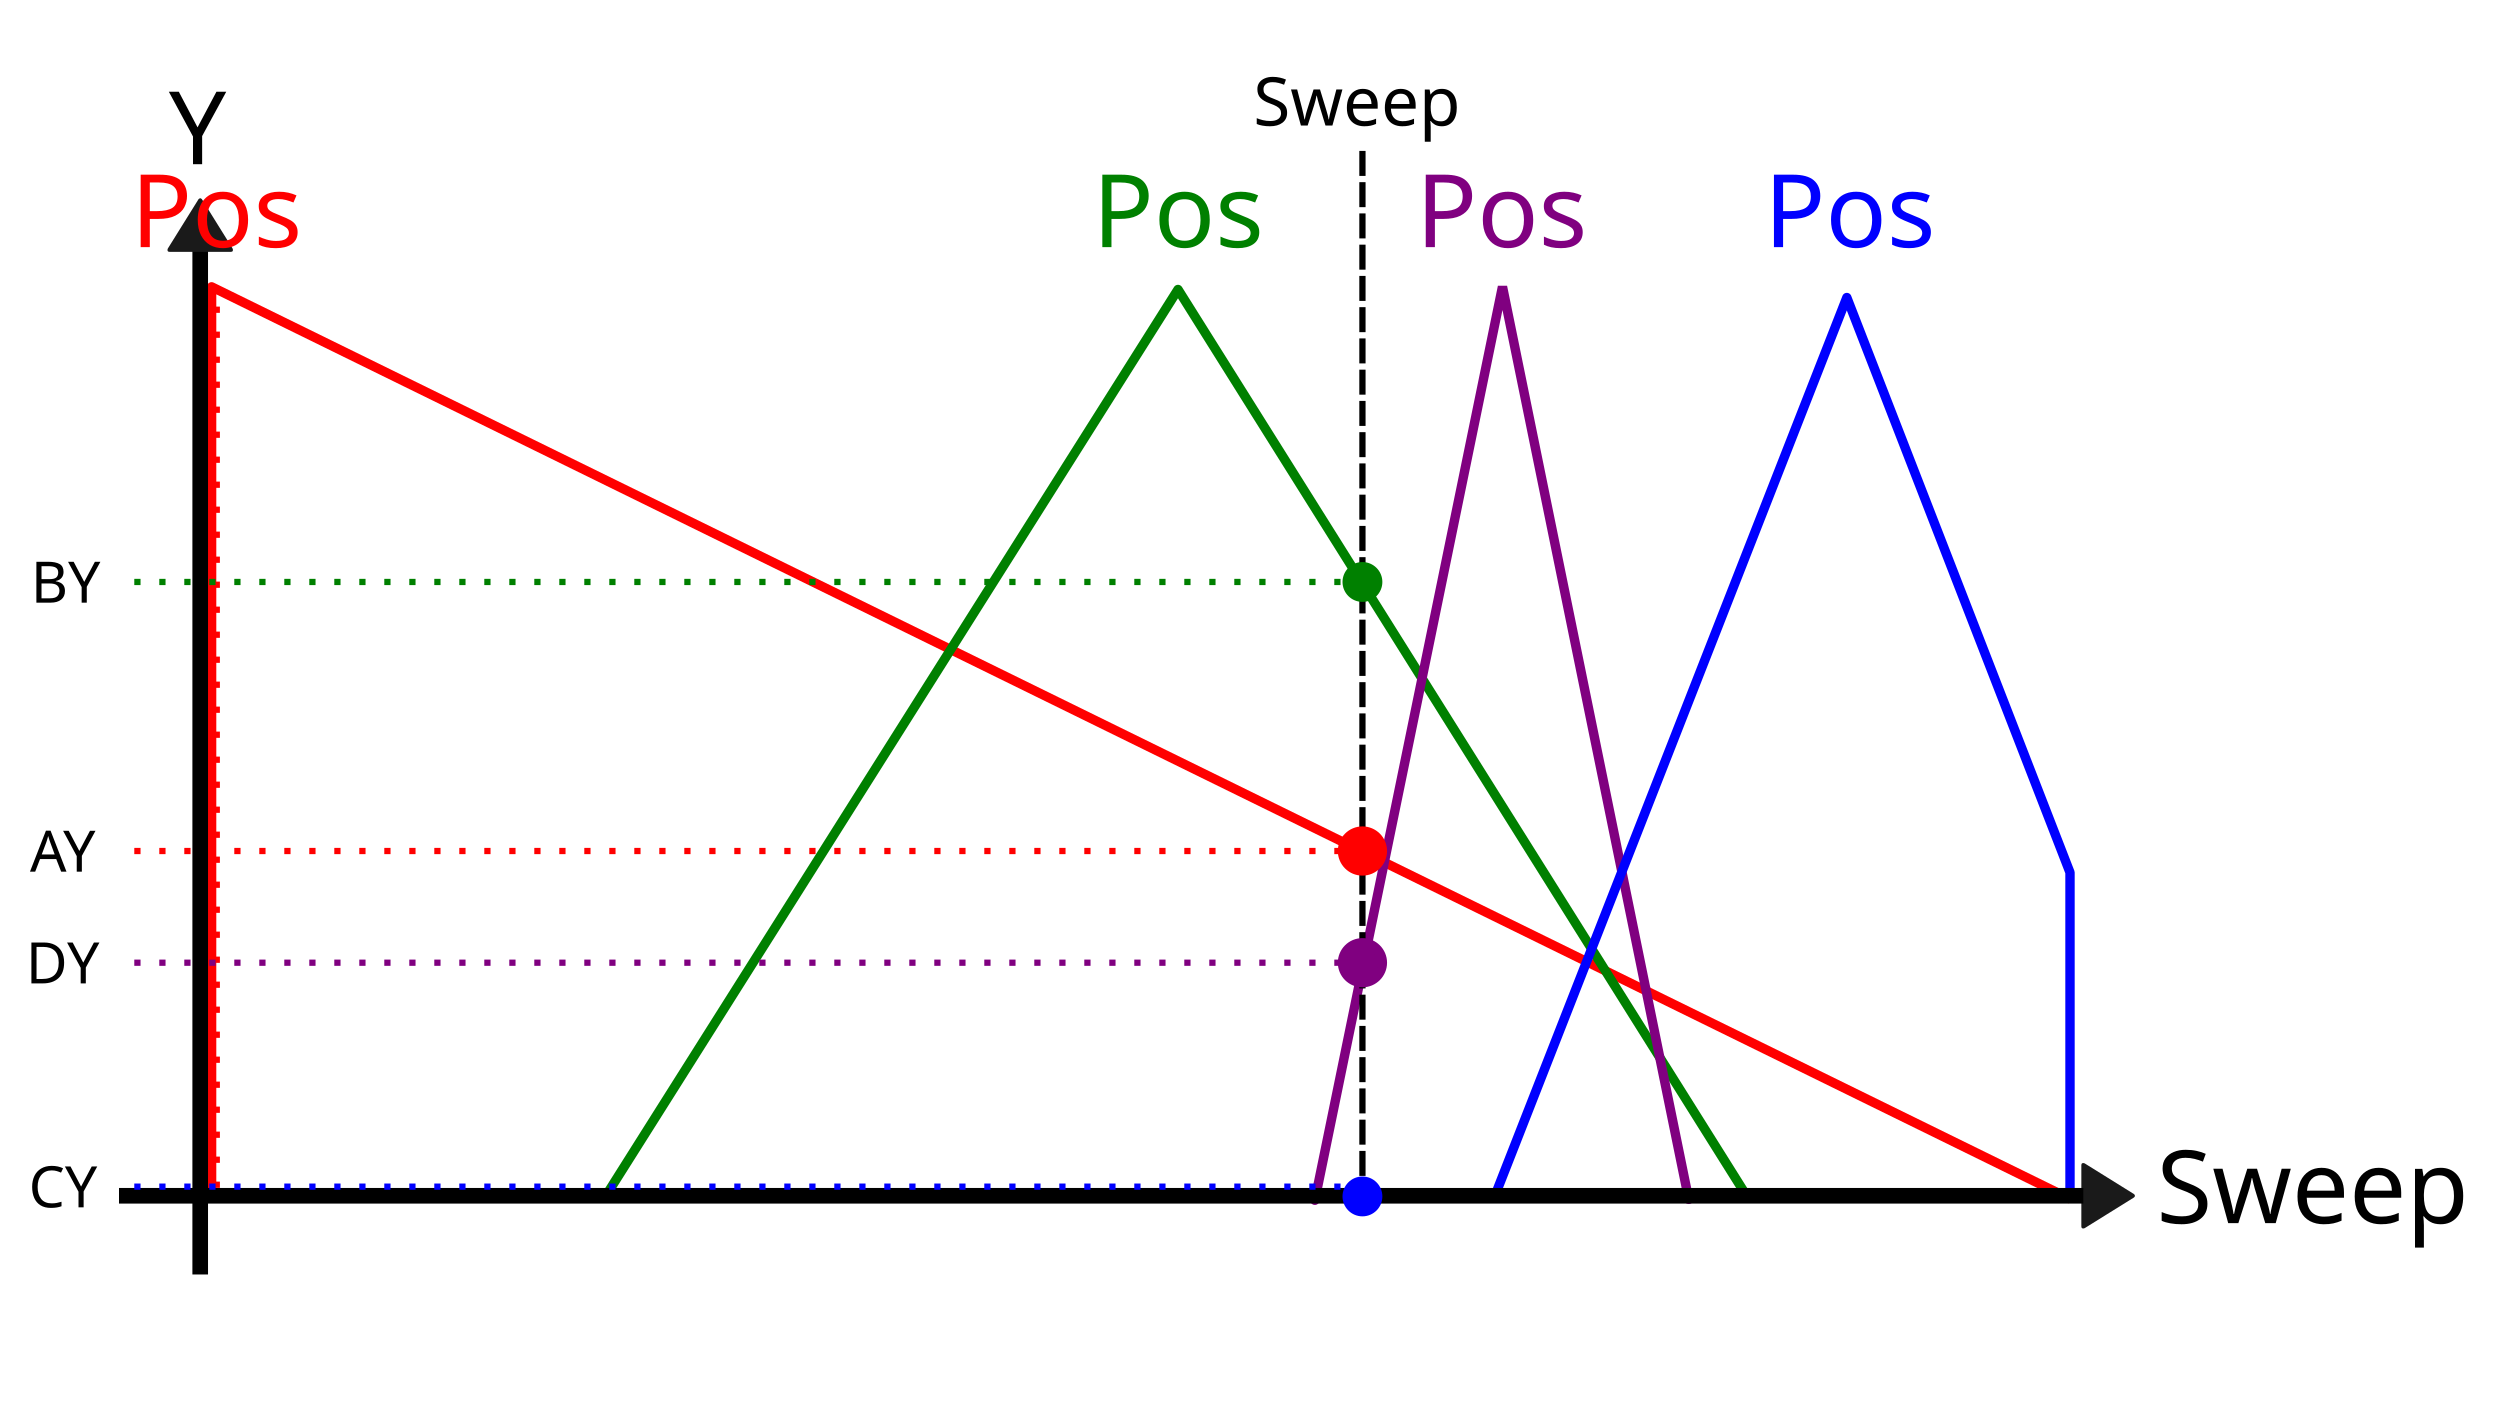
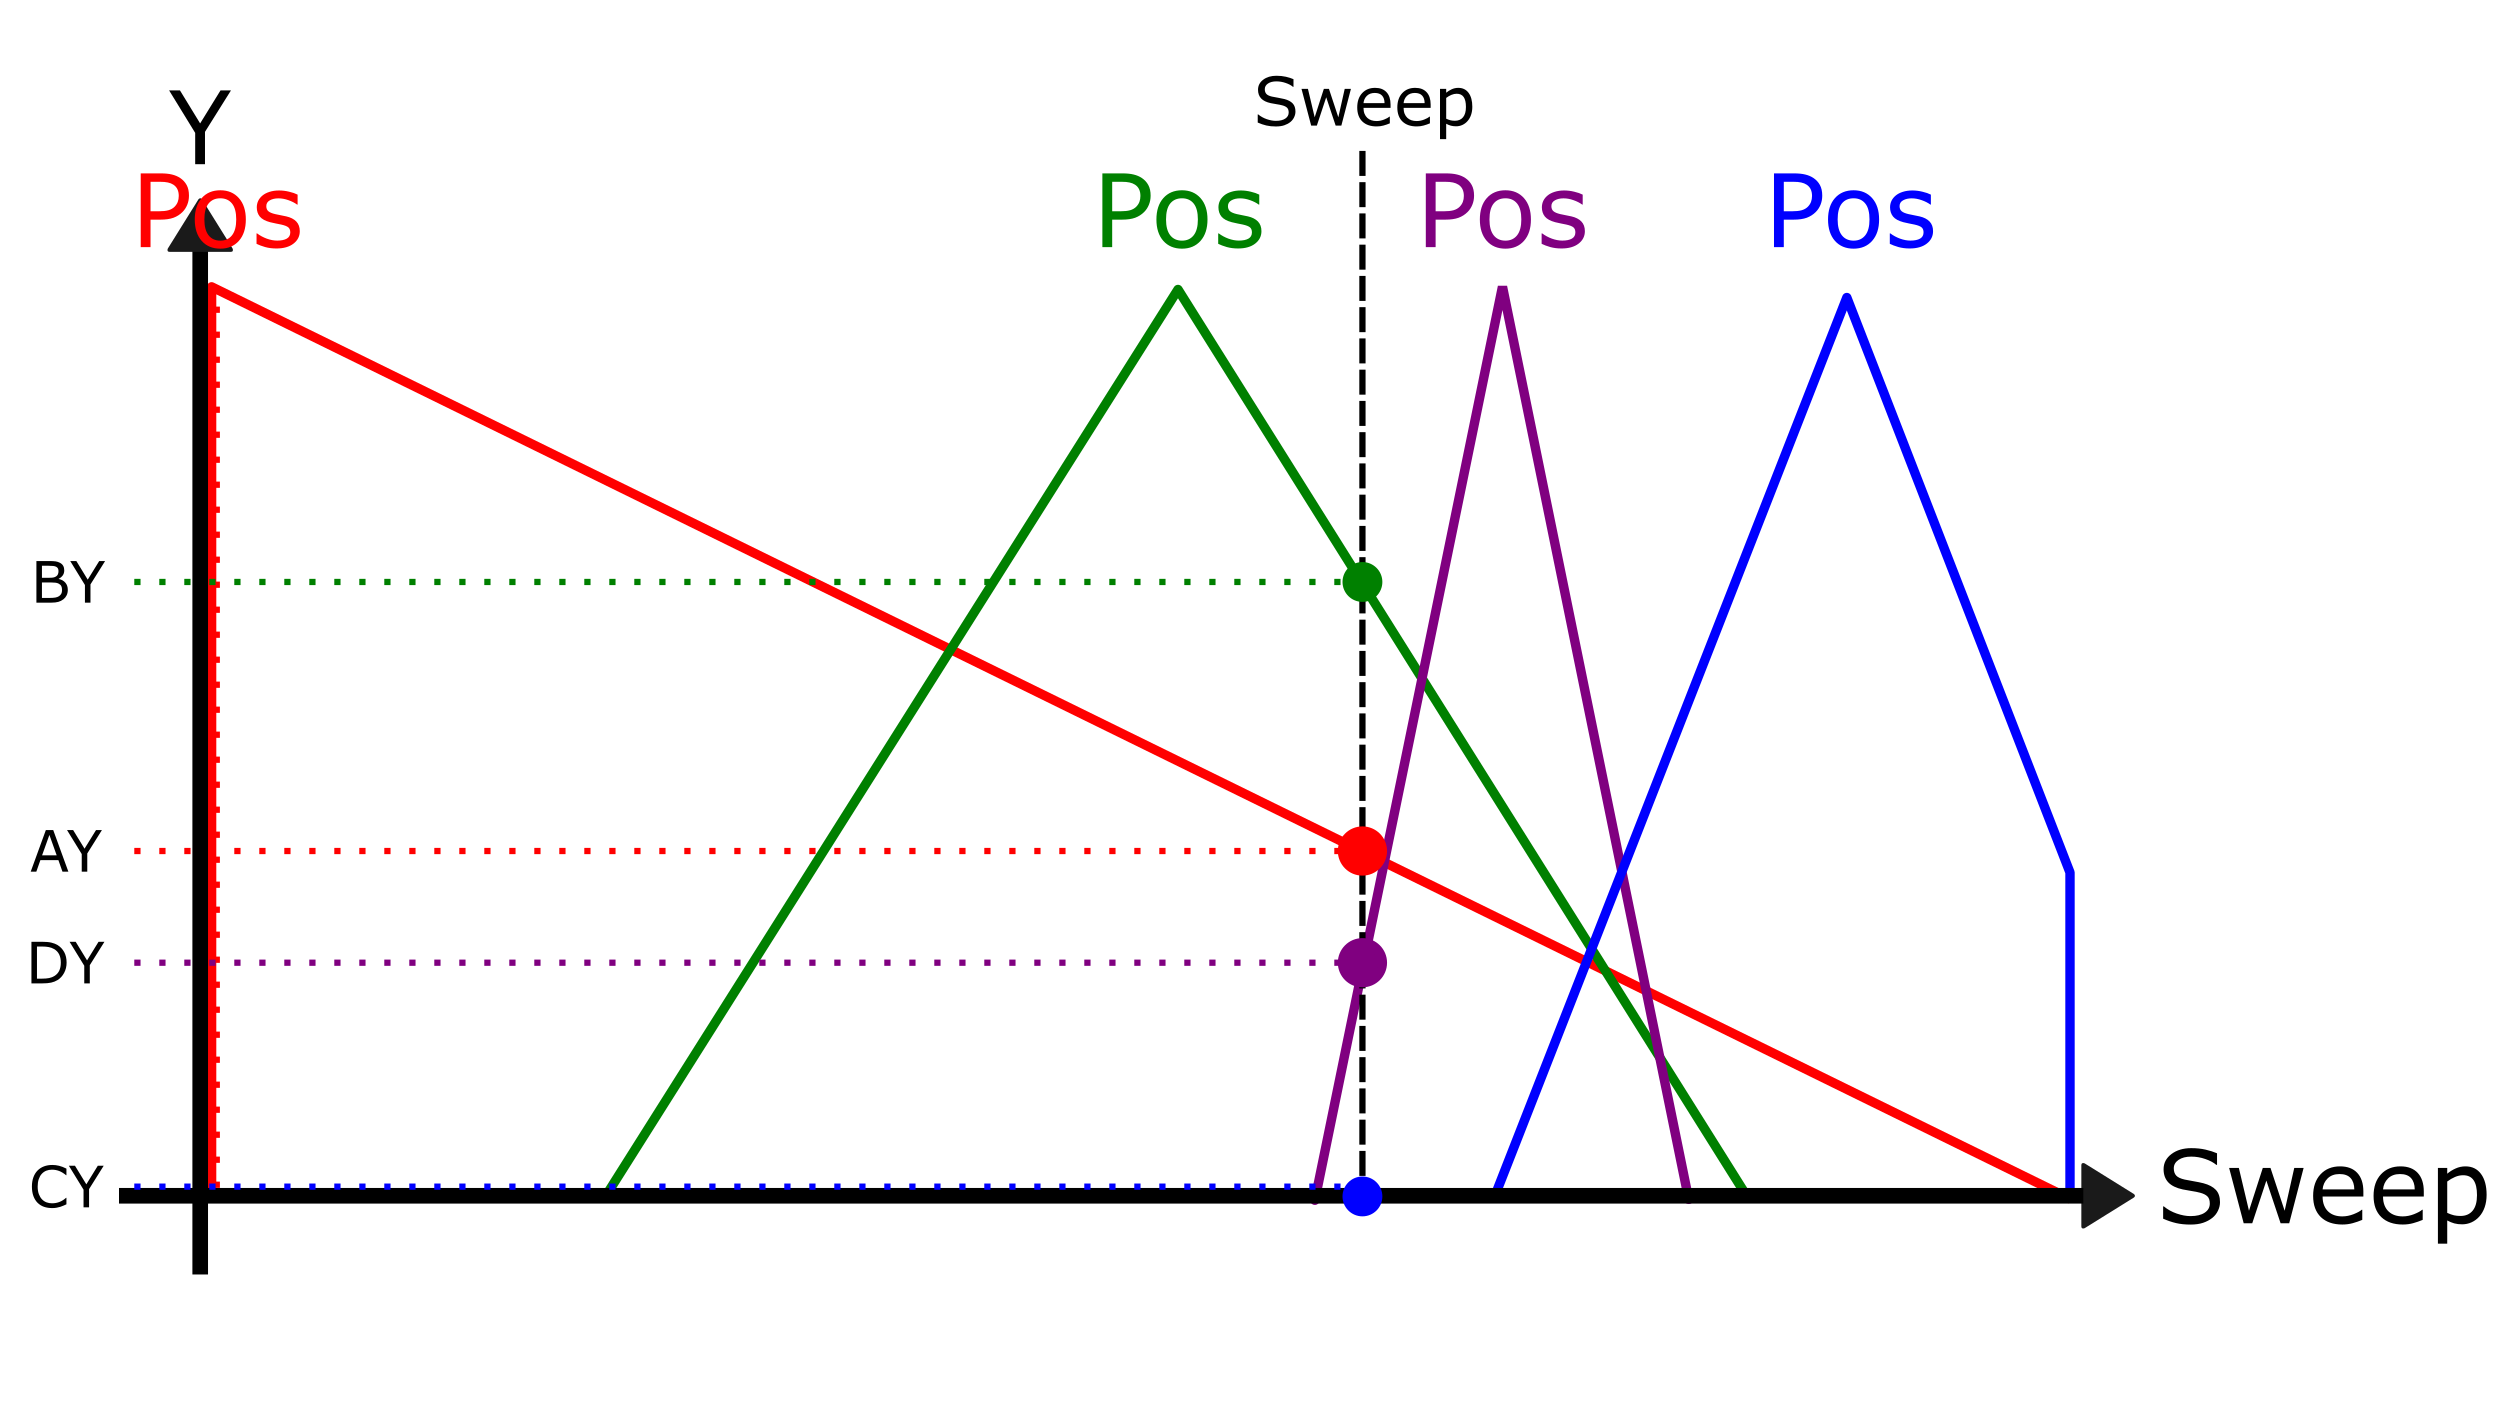
- <svg xmlns="http://www.w3.org/2000/svg" width="800" height="450" viewBox="0 0 800 450" version="1.1" id="svg1">
-   <defs id="defs1">
-     <rect x="106.104" y="93.861" width="58.493" height="42.17" id="rect3" />
+ <svg xmlns="http://www.w3.org/2000/svg" width="800" height="450" viewBox="0 0 800 450">
+   <defs>
+     <path id="a" d="M106.104 93.861h58.493v42.17h-58.493z" />
  </defs>
-   <g id="layer1">
-     <text xml:space="preserve" id="text3" style="font-size:10.667px;line-height:1.25;font-family:'Lucida Sans';-inkscape-font-specification:'Lucida Sans, Normal';letter-spacing:0px;word-spacing:0px;white-space:pre;shape-inside:url(#rect3);display:inline" />
-     <text xml:space="preserve" style="font-size:32.464px;line-height:1.25;font-family:'Lucida Sans';-inkscape-font-specification:'Lucida Sans, Normal';letter-spacing:0px;word-spacing:0px;stroke-width:3.043" x="54.026" y="52.54" id="text4">
-       <tspan id="tspan4" x="54.026" y="52.54" style="stroke-width:3.043">Y</tspan>
-     </text>
-     <text xml:space="preserve" style="font-size:32.464px;line-height:1.25;font-family:'Lucida Sans';-inkscape-font-specification:'Lucida Sans, Normal';letter-spacing:0px;word-spacing:0px;stroke-width:3.043" x="690.079" y="391.436" id="text5">
-       <tspan id="tspan5" x="690.079" y="391.436" style="stroke-width:3.043">Sweep</tspan>
-     </text>
-     <path style="fill:none;stroke:#ff0000;stroke-width:3;stroke-linecap:butt;stroke-linejoin:round;stroke-dasharray:none;stroke-opacity:1" d="M 67.715,384.025 V 91.786 L 662.602,383.73" id="path5" />
-     <path style="fill:none;stroke:#008000;stroke-width:3;stroke-linecap:butt;stroke-linejoin:round;stroke-dasharray:none;stroke-opacity:1" d="M 193.554,383.158 376.959,92.638 559.033,382.865" id="path6" />
-     <path style="fill:none;stroke:#800080;stroke-width:3;stroke-linecap:round;stroke-linejoin:miter;stroke-dasharray:none;stroke-opacity:1" d="M 420.758,384.089 480.794,91.729 540.395,383.794" id="path8" />
-     <text xml:space="preserve" style="font-size:32.464px;line-height:1.25;font-family:'Lucida Sans';-inkscape-font-specification:'Lucida Sans, Normal';letter-spacing:0px;word-spacing:0px;fill:#008000;stroke-width:3.043" x="349.59" y="79.085" id="text12">
-       <tspan id="tspan12" x="349.59" y="79.085" style="fill:#008000;stroke-width:3.043">Pos</tspan>
-     </text>
-     <text xml:space="preserve" style="font-size:32.464px;line-height:1.25;font-family:'Lucida Sans';-inkscape-font-specification:'Lucida Sans, Normal';letter-spacing:0px;word-spacing:0px;fill:#0000ff;stroke-width:3.043" x="564.507" y="79.085" id="text13">
-       <tspan id="tspan13" x="564.507" y="79.085" style="fill:#0000ff;stroke-width:3.043">Pos</tspan>
-     </text>
-     <text xml:space="preserve" style="font-size:32.464px;line-height:1.25;font-family:'Lucida Sans';-inkscape-font-specification:'Lucida Sans, Normal';letter-spacing:0px;word-spacing:0px;fill:#800080;stroke-width:3.043" x="453.09" y="79.085" id="text14">
-       <tspan id="tspan14" x="453.09" y="79.085" style="fill:#800080;stroke-width:3.043">Pos</tspan>
-     </text>
-     <path style="fill:none;stroke:#000000;stroke-width:5;stroke-linecap:butt;stroke-linejoin:miter;stroke-dasharray:none;stroke-opacity:1" d="M 64.068,407.832 V 78.987" id="path2" />
-     <path id="path2544" style="fill:#1a1a1a;fill-opacity:1;stroke-width:1.604;stroke-linecap:round;stroke-dasharray:0.08, 0.08" d="m 682.726,382.002 c -0.055,-0.028 -0.086,-0.043 -0.086,-0.043 l -8.306,-5.17 -7.21,-4.488 c -0.039,-0.02 -0.374,-0.206 -0.769,-0.081 -0.275,0.087 -0.323,0.444 -0.326,0.641 v 0.135 4.481 4.481 1.377 8.962 0.134 c 0,0.197 0.051,0.555 0.326,0.642 0.395,0.125 0.738,-0.063 0.769,-0.081 l 7.21,-4.488 8.306,-5.17 c 0,0 0.098,-0.05 0.205,-0.123 0.146,-0.109 0.319,-0.295 0.342,-0.566 -0.039,-0.271 -0.197,-0.457 -0.346,-0.566 -0.043,-0.028 -0.086,-0.059 -0.118,-0.077 z" />
-     <path id="path3" style="fill:#1a1a1a;fill-opacity:1;stroke-width:1.604;stroke-linecap:round;stroke-dasharray:0.08, 0.08" d="m 63.423,63.9 c -0.028,0.055 -0.043,0.087 -0.043,0.087 l -5.17,8.306 -4.488,7.21 c -0.02,0.039 -0.206,0.374 -0.081,0.769 0.087,0.275 0.444,0.323 0.641,0.326 h 0.135 4.481 4.481 1.377 8.962 0.134 c 0.197,0 0.555,-0.051 0.642,-0.326 0.125,-0.395 -0.063,-0.738 -0.081,-0.769 l -4.488,-7.21 -5.17,-8.306 c 0,0 -0.05,-0.098 -0.124,-0.205 -0.109,-0.146 -0.295,-0.319 -0.566,-0.342 -0.271,0.039 -0.457,0.197 -0.566,0.346 -0.028,0.043 -0.059,0.087 -0.077,0.118 z" />
-     <text xml:space="preserve" style="font-size:32.464px;line-height:1.25;font-family:'Lucida Sans';-inkscape-font-specification:'Lucida Sans, Normal';letter-spacing:0px;word-spacing:0px;fill:#ff0000;stroke-width:3.043" x="41.861" y="79.085" id="text11">
-       <tspan id="tspan11" x="41.861" y="79.085" style="fill:#ff0000;stroke-width:3.043">Pos</tspan>
-     </text>
-     <path style="fill:none;stroke:#0000ff;stroke-width:3;stroke-linecap:butt;stroke-linejoin:round;stroke-dasharray:none;stroke-opacity:1" d="M 477.738,384.276 590.984,95.21 662.4,279.192 v 105.424" id="path36" />
-     <path style="fill:none;stroke:#000000;stroke-width:5;stroke-linecap:butt;stroke-linejoin:miter;stroke-dasharray:none;stroke-opacity:1" d="M 38.081,382.648 H 666.657" id="path1" />
-     <path style="fill:#ff0000;stroke:#ff0000;stroke-width:2;stroke-linecap:butt;stroke-linejoin:miter;stroke-dasharray:2, 6;stroke-dashoffset:0;stroke-opacity:1" d="M 69.367,98.112 V 382.077" id="path4" />
-     <text xml:space="preserve" style="font-size:21.536px;line-height:1.25;font-family:'Lucida Sans';-inkscape-font-specification:'Lucida Sans, Normal';letter-spacing:0px;word-spacing:0px;stroke-width:2.019" x="401.064" y="40.186" id="text38">
-       <tspan id="tspan38" x="401.064" y="40.186" style="stroke-width:2.019">Sweep</tspan>
-     </text>
-     <path style="fill:none;stroke:#000000;stroke-width:2;stroke-linecap:butt;stroke-linejoin:miter;stroke-dasharray:8, 2;stroke-dashoffset:0;stroke-opacity:1" d="m 435.98,48.291 0,333.276" id="path38" />
-     <circle style="fill:#ff0000;stroke:#ff0000;stroke-width:3;stroke-linecap:round;stroke-linejoin:round;stroke-dasharray:none" id="circle38" cx="435.98" cy="272.325" r="6.376" />
-     <circle style="fill:#800080;stroke:#800080;stroke-width:3;stroke-linecap:round;stroke-linejoin:round;stroke-dasharray:none" id="circle39" cx="435.98" cy="308.067" r="6.376" />
-     <circle style="fill:#0000ff;stroke:none;stroke-width:3;stroke-linecap:round;stroke-linejoin:round;stroke-dasharray:none" id="circle40" cx="435.98" cy="382.857" r="6.376" />
-     <path style="fill:#008000;stroke:#008000;stroke-width:2;stroke-linecap:butt;stroke-linejoin:miter;stroke-dasharray:2, 6;stroke-dashoffset:0;stroke-opacity:1" d="M 436.972,186.231 H 41.902" id="path7" />
-     <circle style="fill:#008000;stroke:none;stroke-width:3;stroke-linecap:round;stroke-linejoin:round;stroke-dasharray:none" id="circle9" cx="435.98" cy="186.231" r="6.376" />
-     <path style="fill:#ff0000;stroke:#ff0000;stroke-width:2;stroke-linecap:butt;stroke-linejoin:miter;stroke-dasharray:2, 6;stroke-dashoffset:0;stroke-opacity:1" d="M 436.972,272.325 H 41.902" id="path9" />
-     <path style="fill:#800080;stroke:#800080;stroke-width:2;stroke-linecap:butt;stroke-linejoin:miter;stroke-dasharray:2, 6;stroke-dashoffset:0;stroke-opacity:1" d="M 436.972,308.067 H 41.902" id="path10" />
-     <path style="fill:#0000ff;stroke:#0000ff;stroke-width:2;stroke-linecap:butt;stroke-linejoin:miter;stroke-dasharray:2, 6;stroke-dashoffset:0;stroke-opacity:1" d="M 436.972,379.727 H 41.902" id="path11" />
-     <text xml:space="preserve" style="font-size:18.319px;line-height:1.25;font-family:'Lucida Sans';-inkscape-font-specification:'Lucida Sans, Normal';letter-spacing:0px;word-spacing:0px;stroke-width:1.717" x="9.59" y="278.944" id="text15">
-       <tspan id="tspan15" x="9.59" y="278.944" style="stroke-width:1.717">AY</tspan>
-     </text>
-     <text xml:space="preserve" style="font-size:18.319px;line-height:1.25;font-family:'Lucida Sans';-inkscape-font-specification:'Lucida Sans, Normal';letter-spacing:0px;word-spacing:0px;stroke-width:1.717" x="9.862" y="192.85" id="text16">
-       <tspan id="tspan16" x="9.862" y="192.85" style="stroke-width:1.717">BY</tspan>
-     </text>
-     <text xml:space="preserve" style="font-size:18.319px;line-height:1.25;font-family:'Lucida Sans';-inkscape-font-specification:'Lucida Sans, Normal';letter-spacing:0px;word-spacing:0px;stroke-width:1.717" x="9.183" y="386.346" id="text17">
-       <tspan id="tspan17" x="9.183" y="386.346" style="stroke-width:1.717">CY</tspan>
-     </text>
-     <text xml:space="preserve" style="font-size:18.319px;line-height:1.25;font-family:'Lucida Sans';-inkscape-font-specification:'Lucida Sans, Normal';letter-spacing:0px;word-spacing:0px;stroke-width:1.717" x="8.27" y="314.686" id="text19">
-       <tspan id="tspan19" x="8.27" y="314.686" style="stroke-width:1.717">DY</tspan>
-     </text>
-   </g>
+   <path d="M73.904 28.937 65.598 42.19V52.54h-3.139V42.522l-8.338-13.585h3.472l6.451 10.557 6.515-10.557z" aria-label="Y" style="font-size:32.464px;line-height:1.25;font-family:&quot;Lucida Sans&quot;;-inkscape-font-specification:&quot;Lucida Sans, Normal&quot;;letter-spacing:0;word-spacing:0;stroke-width:3.043" />
+   <path d="M710.401 384.699q0 1.379-.65 2.726-.634 1.347-1.791 2.283-1.268 1.014-2.964 1.585-1.68.57-4.058.57-2.552 0-4.597-.475-2.03-.476-4.137-1.41v-3.932h.221q1.792 1.49 4.138 2.298 2.346.809 4.406.809 2.917 0 4.534-1.094 1.633-1.094 1.633-2.917 0-1.569-.777-2.314-.76-.745-2.33-1.157-1.19-.317-2.584-.523-1.38-.206-2.933-.523-3.138-.666-4.66-2.267-1.506-1.617-1.506-4.2 0-2.965 2.505-4.851 2.504-1.902 6.356-1.902 2.489 0 4.565.475 2.077.476 3.678 1.173v3.71h-.222q-1.347-1.142-3.55-1.887-2.188-.76-4.487-.76-2.52 0-4.058 1.045-1.521 1.047-1.521 2.695 0 1.474.76 2.314.761.84 2.68 1.284 1.014.222 2.884.54 1.87.316 3.17.65 2.632.697 3.964 2.108 1.331 1.41 1.331 3.947m26.758-10.97-4.613 17.707h-2.758l-4.55-13.649-4.518 13.649h-2.742l-4.66-17.707h3.107l3.25 13.712 4.422-13.712h2.457l4.533 13.712 3.076-13.712zm19.117 9.163H743.23q0 1.632.491 2.853.491 1.205 1.347 1.981.825.761 1.95 1.142 1.142.38 2.505.38 1.807 0 3.63-.713 1.839-.73 2.615-1.427h.159v3.25q-1.506.634-3.075 1.062t-3.298.428q-4.406 0-6.88-2.378-2.472-2.394-2.472-6.785 0-4.343 2.362-6.895 2.378-2.552 6.245-2.552 3.583 0 5.517 2.092 1.95 2.093 1.95 5.945zm-2.901-2.283q-.016-2.346-1.19-3.63-1.156-1.284-3.534-1.284-2.394 0-3.82 1.41-1.411 1.411-1.601 3.504zm22.24 2.283h-13.046q0 1.632.491 2.853.491 1.205 1.347 1.981.825.761 1.95 1.142 1.141.38 2.505.38 1.807 0 3.63-.713 1.838-.73 2.615-1.427h.159v3.25q-1.506.634-3.076 1.062-1.569.428-3.297.428-4.406 0-6.88-2.378-2.472-2.394-2.472-6.785 0-4.343 2.362-6.895 2.378-2.552 6.245-2.552 3.583 0 5.517 2.092 1.95 2.093 1.95 5.945zm-2.901-2.283q-.016-2.346-1.19-3.63-1.156-1.284-3.534-1.284-2.394 0-3.82 1.41-1.411 1.411-1.601 3.504zm23 1.76q0 2.155-.618 3.946-.618 1.776-1.744 3.012-1.046 1.173-2.472 1.823-1.411.634-2.996.634-1.38 0-2.505-.3-1.11-.302-2.267-.936v7.418h-2.98V373.73h2.98v1.855q1.19-.999 2.663-1.664 1.49-.682 3.17-.682 3.203 0 4.978 2.425 1.791 2.41 1.791 6.705m-3.075.079q0-3.202-1.094-4.787-1.093-1.586-3.36-1.586-1.284 0-2.584.555t-2.489 1.459v10.034q1.268.57 2.172.776.92.206 2.076.206 2.49 0 3.884-1.68 1.395-1.68 1.395-4.977" aria-label="Sweep" style="font-size:32.464px;line-height:1.25;font-family:&quot;Lucida Sans&quot;;-inkscape-font-specification:&quot;Lucida Sans, Normal&quot;;letter-spacing:0;word-spacing:0;stroke-width:3.043" />
+   <path d="M67.715 384.025V91.786L662.602 383.73" style="fill:none;stroke:red;stroke-width:3;stroke-linecap:butt;stroke-linejoin:round;stroke-dasharray:none;stroke-opacity:1" />
+   <path d="M193.554 383.158 376.96 92.638l182.074 290.227" style="fill:none;stroke:green;stroke-width:3;stroke-linecap:butt;stroke-linejoin:round;stroke-dasharray:none;stroke-opacity:1" />
+   <path d="m420.758 384.089 60.036-292.36 59.6 292.065" style="fill:none;stroke:purple;stroke-width:3;stroke-linecap:round;stroke-linejoin:miter;stroke-dasharray:none;stroke-opacity:1" />
+   <path d="M368.2 62.615q0 1.57-.555 2.917-.54 1.331-1.522 2.314-1.22 1.22-2.885 1.839-1.664.602-4.2.602h-3.14v8.798h-3.138V55.482h6.404q2.124 0 3.599.364 1.474.349 2.615 1.11 1.347.903 2.077 2.25.745 1.348.745 3.409m-3.266.08q0-1.221-.428-2.125t-1.3-1.474q-.76-.492-1.743-.698-.967-.222-2.457-.222h-3.107v9.432h2.647q1.902 0 3.091-.333 1.189-.349 1.934-1.094.745-.76 1.046-1.6.317-.84.317-1.887m21.463 7.544q0 4.328-2.219 6.832-2.22 2.505-5.944 2.505-3.757 0-5.976-2.505-2.204-2.504-2.204-6.832t2.204-6.832q2.219-2.52 5.976-2.52 3.725 0 5.944 2.52 2.22 2.505 2.22 6.832m-3.075 0q0-3.44-1.347-5.104-1.348-1.68-3.741-1.68-2.426 0-3.773 1.68-1.332 1.665-1.332 5.104 0 3.33 1.348 5.057 1.347 1.712 3.757 1.712 2.377 0 3.725-1.696 1.363-1.712 1.363-5.073m20.338 3.741q0 2.426-2.014 3.98-1.997 1.553-5.468 1.553-1.966 0-3.615-.46-1.632-.476-2.742-1.03v-3.345h.159q1.41 1.062 3.138 1.696 1.728.618 3.313.618 1.966 0 3.075-.634t1.11-1.997q0-1.046-.602-1.585-.603-.54-2.315-.92-.634-.142-1.664-.333-1.015-.19-1.855-.412-2.33-.618-3.313-1.807-.967-1.205-.967-2.948 0-1.094.444-2.06.46-.968 1.38-1.729.887-.745 2.25-1.173 1.38-.444 3.075-.444 1.586 0 3.202.397 1.633.38 2.711.935v3.186h-.158q-1.142-.84-2.774-1.41-1.633-.587-3.202-.587-1.633 0-2.759.634-1.125.618-1.125 1.855 0 1.093.682 1.648.665.555 2.155.904.825.19 1.84.38 1.03.19 1.711.349 2.077.475 3.202 1.633 1.126 1.173 1.126 3.106" aria-label="Pos" style="font-size:32.464px;line-height:1.25;font-family:&quot;Lucida Sans&quot;;-inkscape-font-specification:&quot;Lucida Sans, Normal&quot;;letter-spacing:0;word-spacing:0;fill:green;stroke-width:3.043" />
+   <path d="M583.117 62.615q0 1.57-.555 2.917-.54 1.331-1.522 2.314-1.22 1.22-2.885 1.839-1.664.602-4.2.602h-3.14v8.798h-3.138V55.482h6.404q2.124 0 3.599.364 1.474.349 2.615 1.11 1.347.903 2.077 2.25.745 1.348.745 3.409m-3.266.08q0-1.221-.428-2.125t-1.3-1.474q-.76-.492-1.743-.698-.967-.222-2.457-.222h-3.107v9.432h2.647q1.902 0 3.091-.333 1.189-.349 1.934-1.094.745-.76 1.046-1.6.317-.84.317-1.887m21.463 7.544q0 4.328-2.219 6.832-2.22 2.505-5.944 2.505-3.757 0-5.976-2.505-2.204-2.504-2.204-6.832t2.204-6.832q2.219-2.52 5.976-2.52 3.725 0 5.944 2.52 2.22 2.505 2.22 6.832m-3.075 0q0-3.44-1.347-5.104-1.348-1.68-3.741-1.68-2.426 0-3.773 1.68-1.332 1.665-1.332 5.104 0 3.33 1.348 5.057 1.347 1.712 3.757 1.712 2.377 0 3.725-1.696 1.363-1.712 1.363-5.073m20.338 3.741q0 2.426-2.014 3.98-1.997 1.553-5.468 1.553-1.966 0-3.615-.46-1.632-.476-2.742-1.03v-3.345h.159q1.41 1.062 3.138 1.696 1.728.618 3.313.618 1.966 0 3.075-.634t1.11-1.997q0-1.046-.602-1.585-.603-.54-2.315-.92-.634-.142-1.664-.333-1.015-.19-1.855-.412-2.33-.618-3.313-1.807-.967-1.205-.967-2.948 0-1.094.444-2.06.46-.968 1.38-1.729.887-.745 2.25-1.173 1.38-.444 3.075-.444 1.586 0 3.202.397 1.633.38 2.711.935v3.186h-.158q-1.142-.84-2.774-1.41-1.633-.587-3.202-.587-1.633 0-2.759.634-1.125.618-1.125 1.855 0 1.093.682 1.648.665.555 2.155.904.825.19 1.84.38 1.03.19 1.711.349 2.077.475 3.202 1.633 1.126 1.173 1.126 3.106" aria-label="Pos" style="font-size:32.464px;line-height:1.25;font-family:&quot;Lucida Sans&quot;;-inkscape-font-specification:&quot;Lucida Sans, Normal&quot;;letter-spacing:0;word-spacing:0;fill:#00f;stroke-width:3.043" />
+   <path d="M471.7 62.615q0 1.57-.555 2.917-.54 1.331-1.522 2.314-1.22 1.22-2.885 1.839-1.664.602-4.2.602h-3.14v8.798h-3.138V55.482h6.404q2.124 0 3.598.364 1.475.349 2.616 1.11 1.347.903 2.076 2.25.746 1.348.746 3.409m-3.266.08q0-1.221-.428-2.125t-1.3-1.474q-.76-.492-1.743-.698-.967-.222-2.457-.222h-3.107v9.432h2.647q1.902 0 3.091-.333 1.189-.349 1.934-1.094.745-.76 1.046-1.6.317-.84.317-1.887m21.463 7.544q0 4.328-2.22 6.832-2.218 2.505-5.943 2.505-3.757 0-5.976-2.505-2.204-2.504-2.204-6.832t2.204-6.832q2.219-2.52 5.976-2.52 3.725 0 5.944 2.52 2.22 2.505 2.22 6.832m-3.075 0q0-3.44-1.347-5.104-1.348-1.68-3.741-1.68-2.426 0-3.773 1.68-1.332 1.665-1.332 5.104 0 3.33 1.348 5.057 1.347 1.712 3.757 1.712 2.377 0 3.725-1.696 1.363-1.712 1.363-5.073m20.337 3.741q0 2.426-2.013 3.98-1.997 1.553-5.468 1.553-1.966 0-3.615-.46-1.632-.476-2.742-1.03v-3.345h.159q1.41 1.062 3.138 1.696 1.728.618 3.313.618 1.966 0 3.075-.634t1.11-1.997q0-1.046-.602-1.585-.603-.54-2.315-.92-.634-.142-1.664-.333-1.015-.19-1.855-.412-2.33-.618-3.313-1.807-.967-1.205-.967-2.948 0-1.094.444-2.06.46-.968 1.38-1.729.887-.745 2.25-1.173 1.38-.444 3.075-.444 1.586 0 3.202.397 1.633.38 2.711.935v3.186h-.159q-1.14-.84-2.774-1.41-1.632-.587-3.202-.587-1.632 0-2.758.634-1.125.618-1.125 1.855 0 1.093.681 1.648.666.555 2.156.904.825.19 1.839.38 1.03.19 1.712.349 2.077.475 3.202 1.633 1.125 1.173 1.125 3.106" aria-label="Pos" style="font-size:32.464px;line-height:1.25;font-family:&quot;Lucida Sans&quot;;-inkscape-font-specification:&quot;Lucida Sans, Normal&quot;;letter-spacing:0;word-spacing:0;fill:purple;stroke-width:3.043" />
+   <path d="M64.068 407.832V78.987" style="fill:none;stroke:#000;stroke-width:5;stroke-linecap:butt;stroke-linejoin:miter;stroke-dasharray:none;stroke-opacity:1" />
+   <path d="m682.726 382.002-.086-.043-8.306-5.17-7.21-4.487c-.039-.02-.373-.206-.768-.08-.276.086-.323.443-.327.64v19.571c0 .197.051.555.327.642.395.125.738-.063.769-.08l7.21-4.488 8.305-5.17s.098-.05.205-.124c.145-.109.318-.295.342-.565a.85.85 0 0 0-.346-.566c-.044-.028-.087-.06-.118-.078zM63.423 63.9l-.043.086-5.17 8.306-4.488 7.21c-.02.039-.206.373-.08.769.086.275.443.322.64.326h19.571c.198 0 .555-.051.642-.326a1.03 1.03 0 0 0-.08-.77l-4.488-7.21-5.17-8.305s-.05-.098-.123-.204c-.11-.146-.295-.319-.566-.342a.85.85 0 0 0-.566.346c-.027.043-.06.086-.077.118z" style="fill:#1a1a1a;fill-opacity:1;stroke-width:1.604;stroke-linecap:round;stroke-dasharray:.08,.08" />
+   <path d="M60.47 62.615q0 1.57-.554 2.917-.54 1.331-1.522 2.314-1.22 1.22-2.885 1.839-1.664.602-4.2.602h-3.14v8.798h-3.138V55.482h6.404q2.124 0 3.598.364 1.475.349 2.616 1.11 1.347.903 2.077 2.25.745 1.348.745 3.409m-3.265.08q0-1.221-.428-2.125t-1.3-1.474q-.76-.492-1.743-.698-.967-.222-2.457-.222H48.17v9.432h2.647q1.902 0 3.091-.333 1.189-.349 1.934-1.094.745-.76 1.046-1.6.317-.84.317-1.887m21.463 7.544q0 4.328-2.219 6.832-2.22 2.505-5.944 2.505-3.757 0-5.976-2.505-2.204-2.504-2.204-6.832t2.204-6.832q2.219-2.52 5.976-2.52 3.725 0 5.944 2.52 2.22 2.505 2.22 6.832m-3.075 0q0-3.44-1.347-5.104-1.348-1.68-3.741-1.68-2.426 0-3.773 1.68Q65.4 66.8 65.4 70.24q0 3.33 1.348 5.057 1.347 1.712 3.757 1.712 2.377 0 3.725-1.696 1.363-1.712 1.363-5.073m20.338 3.741q0 2.426-2.014 3.98-1.997 1.553-5.468 1.553-1.966 0-3.615-.46-1.632-.476-2.742-1.03v-3.345h.159q1.41 1.062 3.138 1.696 1.728.618 3.313.618 1.966 0 3.075-.634t1.11-1.997q0-1.046-.602-1.585-.603-.54-2.315-.92-.634-.142-1.664-.333-1.015-.19-1.855-.412-2.33-.618-3.313-1.807-.967-1.205-.967-2.948 0-1.094.444-2.06.46-.968 1.38-1.729.887-.745 2.25-1.173 1.38-.444 3.075-.444 1.586 0 3.202.397 1.633.38 2.711.935v3.186h-.158q-1.142-.84-2.774-1.41-1.633-.587-3.202-.587-1.633 0-2.759.634-1.125.618-1.125 1.855 0 1.093.681 1.648.666.555 2.156.904.825.19 1.84.38 1.03.19 1.711.349 2.077.475 3.202 1.633 1.126 1.173 1.126 3.106" aria-label="Pos" style="font-size:32.464px;line-height:1.25;font-family:&quot;Lucida Sans&quot;;-inkscape-font-specification:&quot;Lucida Sans, Normal&quot;;letter-spacing:0;word-spacing:0;fill:red;stroke-width:3.043" />
+   <path d="M477.738 384.276 590.984 95.21 662.4 279.192v105.424" style="fill:none;stroke:#00f;stroke-width:3;stroke-linecap:butt;stroke-linejoin:round;stroke-dasharray:none;stroke-opacity:1" />
+   <path d="M38.081 382.648h628.576" style="fill:none;stroke:#000;stroke-width:5;stroke-linecap:butt;stroke-linejoin:miter;stroke-dasharray:none;stroke-opacity:1" />
+   <path d="M69.367 98.112v283.965" style="fill:red;stroke:red;stroke-width:2;stroke-linecap:butt;stroke-linejoin:miter;stroke-dasharray:2,6;stroke-dashoffset:0;stroke-opacity:1" />
+   <path d="M414.545 35.717q0 .915-.43 1.809-.422.894-1.19 1.514-.84.673-1.966 1.052-1.114.378-2.692.378-1.693 0-3.05-.315-1.345-.316-2.744-.936V36.61h.148q1.188.988 2.744 1.525t2.923.536q1.935 0 3.008-.726 1.083-.725 1.083-1.934 0-1.042-.515-1.536-.505-.494-1.546-.767-.789-.21-1.714-.347-.915-.137-1.945-.347-2.083-.442-3.092-1.504-1-1.073-1-2.787 0-1.966 1.662-3.218 1.662-1.261 4.217-1.261 1.651 0 3.029.315t2.44.778v2.46h-.148q-.894-.756-2.355-1.25-1.452-.505-2.976-.505-1.672 0-2.692.694-1.01.694-1.01 1.787 0 .978.505 1.536.505.557 1.777.851.673.148 1.914.358t2.103.431q1.746.463 2.629 1.399t.883 2.618m17.75-7.277-3.06 11.746h-1.83l-3.017-9.054-2.997 9.054h-1.82l-3.09-11.746h2.06l2.156 9.096 2.934-9.096h1.63l3.007 9.096 2.04-9.096zm12.682 6.078h-8.654q0 1.083.326 1.893.326.8.894 1.315.547.504 1.293.757.757.252 1.662.252 1.199 0 2.408-.473 1.22-.484 1.735-.947h.105v2.156q-.999.42-2.04.705-1.041.284-2.187.284-2.924 0-4.564-1.578-1.64-1.588-1.64-4.5 0-2.882 1.566-4.575 1.578-1.693 4.144-1.693 2.376 0 3.659 1.388 1.293 1.388 1.293 3.944zm-1.924-1.514q-.01-1.556-.789-2.408-.767-.852-2.345-.852-1.587 0-2.534.936-.936.936-1.062 2.324zm14.754 1.514h-8.655q0 1.083.326 1.893.326.8.894 1.315.547.504 1.293.757.758.252 1.662.252 1.199 0 2.408-.473 1.22-.484 1.735-.947h.105v2.156q-.999.42-2.04.705-1.04.284-2.187.284-2.923 0-4.564-1.578-1.64-1.588-1.64-4.5 0-2.882 1.567-4.575 1.577-1.693 4.143-1.693 2.376 0 3.66 1.388 1.293 1.388 1.293 3.944zm-1.925-1.514q-.01-1.556-.789-2.408-.767-.852-2.344-.852-1.588 0-2.535.936-.936.936-1.062 2.324zm15.258 1.167q0 1.43-.41 2.619-.41 1.177-1.156 1.998-.695.778-1.64 1.209-.937.42-1.988.42-.915 0-1.662-.2-.736-.199-1.504-.62v4.922h-1.977V28.44h1.977v1.23q.79-.662 1.767-1.104.989-.452 2.103-.452 2.124 0 3.302 1.61 1.188 1.598 1.188 4.447m-2.04.053q0-2.124-.725-3.176-.726-1.051-2.23-1.051-.851 0-1.714.368-.862.368-1.65.967v6.656q.84.379 1.44.516.61.136 1.378.136 1.65 0 2.576-1.114.925-1.115.925-3.302" aria-label="Sweep" style="font-size:21.536px;line-height:1.25;font-family:&quot;Lucida Sans&quot;;-inkscape-font-specification:&quot;Lucida Sans, Normal&quot;;letter-spacing:0;word-spacing:0;stroke-width:2.019" />
+   <path d="M435.98 48.291v333.276" style="fill:none;stroke:#000;stroke-width:2;stroke-linecap:butt;stroke-linejoin:miter;stroke-dasharray:8,2;stroke-dashoffset:0;stroke-opacity:1" />
+   <circle cx="435.98" cy="272.325" r="6.376" style="fill:red;stroke:red;stroke-width:3;stroke-linecap:round;stroke-linejoin:round;stroke-dasharray:none" />
+   <circle cx="435.98" cy="308.067" r="6.376" style="fill:purple;stroke:purple;stroke-width:3;stroke-linecap:round;stroke-linejoin:round;stroke-dasharray:none" />
+   <circle cx="435.98" cy="382.857" r="6.376" style="fill:#00f;stroke:none;stroke-width:3;stroke-linecap:round;stroke-linejoin:round;stroke-dasharray:none" />
+   <path d="M436.972 186.231H41.902" style="fill:green;stroke:green;stroke-width:2;stroke-linecap:butt;stroke-linejoin:miter;stroke-dasharray:2,6;stroke-dashoffset:0;stroke-opacity:1" />
+   <circle cx="435.98" cy="186.231" r="6.376" style="fill:green;stroke:none;stroke-width:3;stroke-linecap:round;stroke-linejoin:round;stroke-dasharray:none" />
+   <path d="M436.972 272.326H41.902" style="fill:red;stroke:red;stroke-width:2;stroke-linecap:butt;stroke-linejoin:miter;stroke-dasharray:2,6;stroke-dashoffset:0;stroke-opacity:1" />
+   <path d="M436.972 308.067H41.902" style="fill:purple;stroke:purple;stroke-width:2;stroke-linecap:butt;stroke-linejoin:miter;stroke-dasharray:2,6;stroke-dashoffset:0;stroke-opacity:1" />
+   <path d="M436.972 379.727H41.902" style="fill:#00f;stroke:#00f;stroke-width:2;stroke-linecap:butt;stroke-linejoin:miter;stroke-dasharray:2,6;stroke-dashoffset:0;stroke-opacity:1" />
+   <path d="M21.88 278.944h-1.888l-1.306-3.712h-5.76l-1.306 3.712H9.822l4.848-13.318h2.362zm-3.74-5.232-2.334-6.539-2.343 6.539zm14.473-8.086-4.687 7.478v5.84h-1.771v-5.652l-4.705-7.666h1.959l3.64 5.957 3.677-5.957z" aria-label="AY" style="font-size:18.319px;line-height:1.25;font-family:&quot;Lucida Sans&quot;;-inkscape-font-specification:&quot;Lucida Sans, Normal&quot;;letter-spacing:0;word-spacing:0;stroke-width:1.717" />
+   <path d="M21.696 188.753q0 .993-.376 1.754-.375.76-1.01 1.252-.752.59-1.655.84-.894.251-2.28.251H11.65v-13.318h3.945q1.458 0 2.182.107.725.107 1.387.447.733.385 1.064.993.331.6.331 1.44 0 .948-.483 1.619-.483.662-1.288 1.064v.072q1.35.277 2.129 1.19.778.903.778 2.29m-2.978-6.001q0-.483-.161-.814t-.52-.537q-.42-.242-1.019-.295-.6-.063-1.485-.063h-2.11v3.846h2.29q.831 0 1.323-.08.492-.09.912-.358t.59-.689q.18-.429.18-1.01m1.136 6.073q0-.805-.242-1.28-.241-.473-.877-.804-.429-.224-1.046-.286-.608-.072-1.485-.072h-2.782v4.955h2.344q1.163 0 1.905-.116.742-.125 1.217-.447.5-.349.733-.796t.233-1.154m13.783-9.293-4.687 7.477v5.841h-1.77v-5.653l-4.706-7.665h1.96l3.64 5.957 3.676-5.957z" aria-label="BY" style="font-size:18.319px;line-height:1.25;font-family:&quot;Lucida Sans&quot;;-inkscape-font-specification:&quot;Lucida Sans, Normal&quot;;letter-spacing:0;word-spacing:0;stroke-width:1.717" />
+   <path d="M21.258 385.38q-.492.215-.895.403-.393.188-1.037.393-.546.17-1.19.287-.635.125-1.404.125-1.45 0-2.639-.403-1.18-.411-2.057-1.279-.859-.85-1.342-2.155-.483-1.315-.483-3.05 0-1.646.465-2.943.466-1.297 1.342-2.192.85-.867 2.048-1.323 1.208-.457 2.675-.457 1.073 0 2.138.26 1.073.26 2.379.912v2.102h-.134q-1.1-.921-2.183-1.342-1.082-.42-2.316-.42-1.011 0-1.825.331-.805.322-1.44 1.01-.617.672-.966 1.7-.34 1.02-.34 2.362 0 1.404.376 2.415.384 1.01.983 1.645.627.662 1.458.984.841.313 1.771.313 1.28 0 2.398-.438t2.093-1.315h.125zm11.932-12.352-4.687 7.478v5.84h-1.771v-5.653l-4.705-7.665h1.959l3.64 5.957 3.677-5.957z" aria-label="CY" style="font-size:18.319px;line-height:1.25;font-family:&quot;Lucida Sans&quot;;-inkscape-font-specification:&quot;Lucida Sans, Normal&quot;;letter-spacing:0;word-spacing:0;stroke-width:1.717" />
+   <path d="M21.312 308.04q0 1.816-.797 3.292-.787 1.476-2.102 2.29-.912.563-2.039.814-1.118.25-2.952.25H10.06v-13.319h3.328q1.95 0 3.094.287 1.154.277 1.95.769 1.36.85 2.12 2.263t.76 3.354m-1.852-.027q0-1.565-.546-2.638-.545-1.074-1.628-1.69-.787-.448-1.672-.618-.886-.179-2.12-.179H11.83v10.277h1.664q1.279 0 2.227-.187.957-.188 1.753-.698.993-.635 1.485-1.673.501-1.037.501-2.594m13.962-6.645-4.686 7.477v5.841h-1.772v-5.653l-4.704-7.666h1.959l3.64 5.958 3.676-5.958z" aria-label="DY" style="font-size:18.319px;line-height:1.25;font-family:&quot;Lucida Sans&quot;;-inkscape-font-specification:&quot;Lucida Sans, Normal&quot;;letter-spacing:0;word-spacing:0;stroke-width:1.717" />
</svg>
